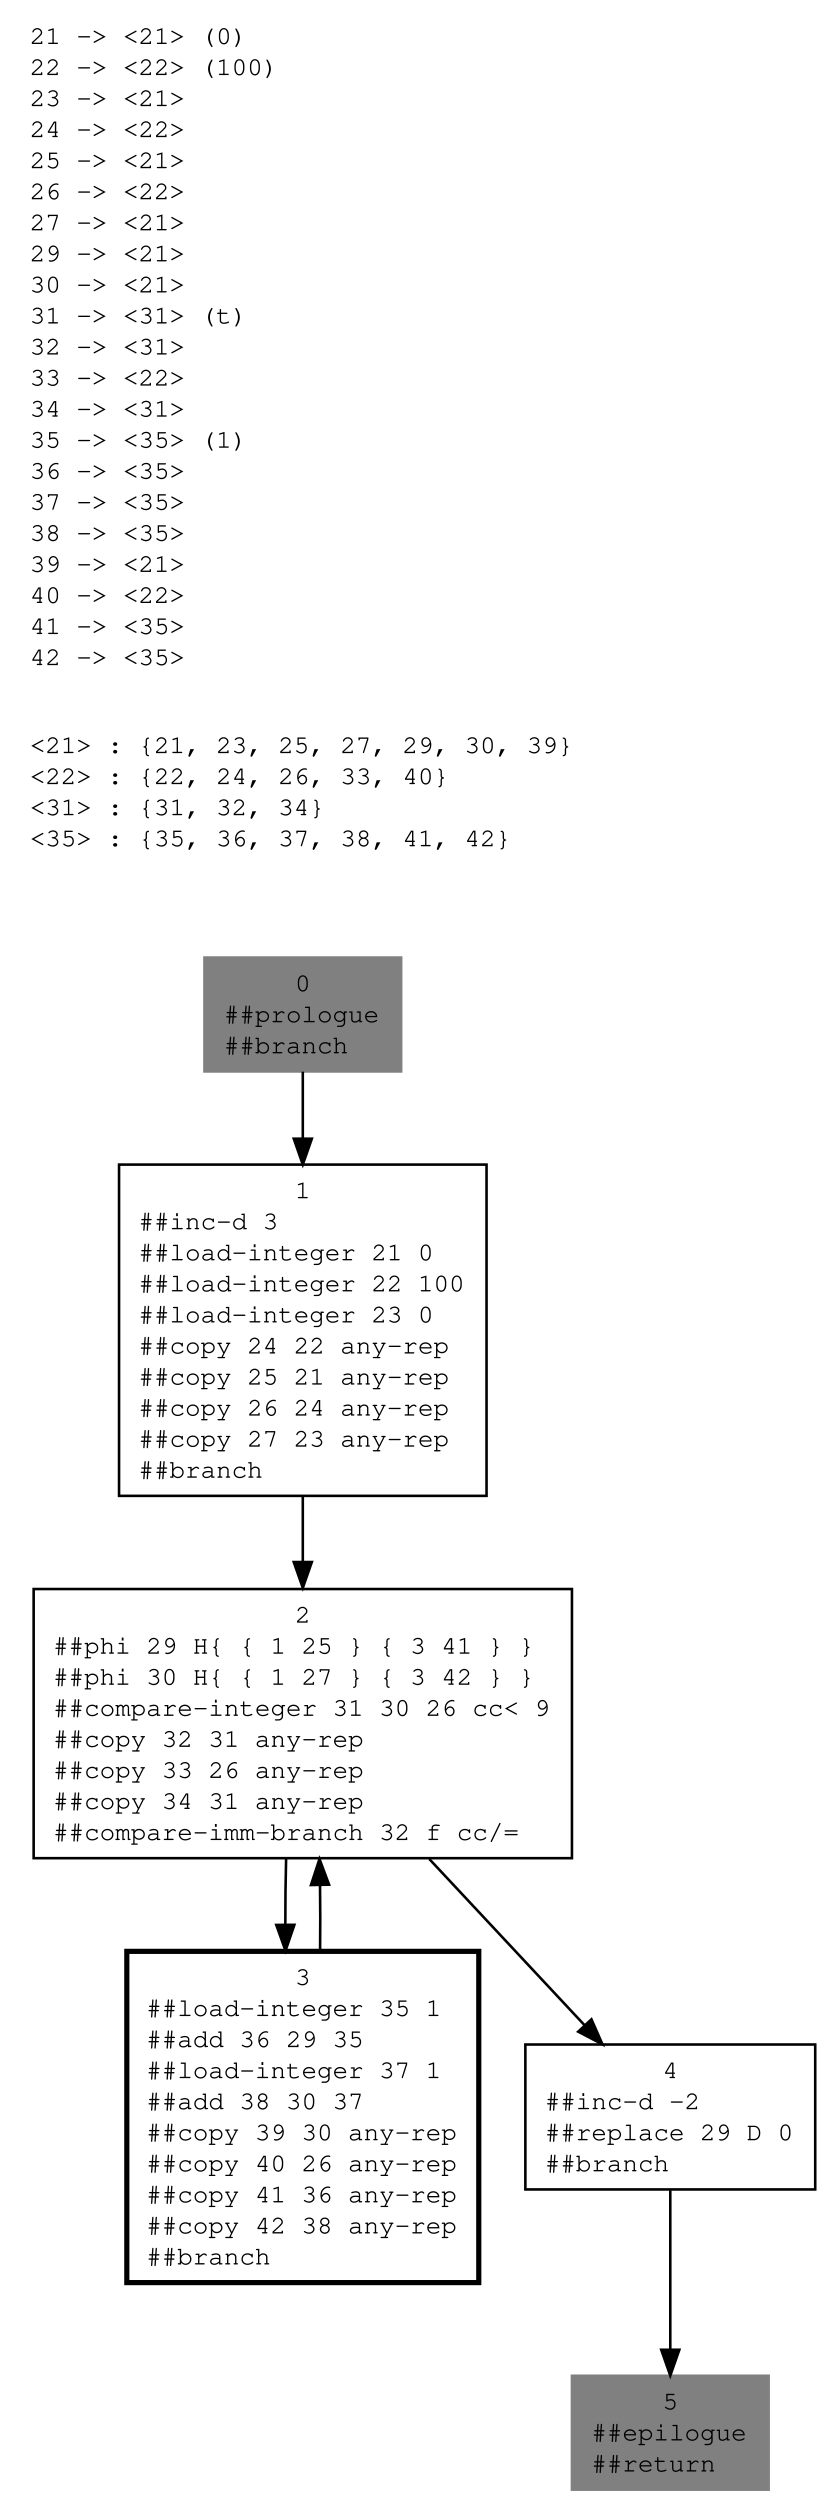
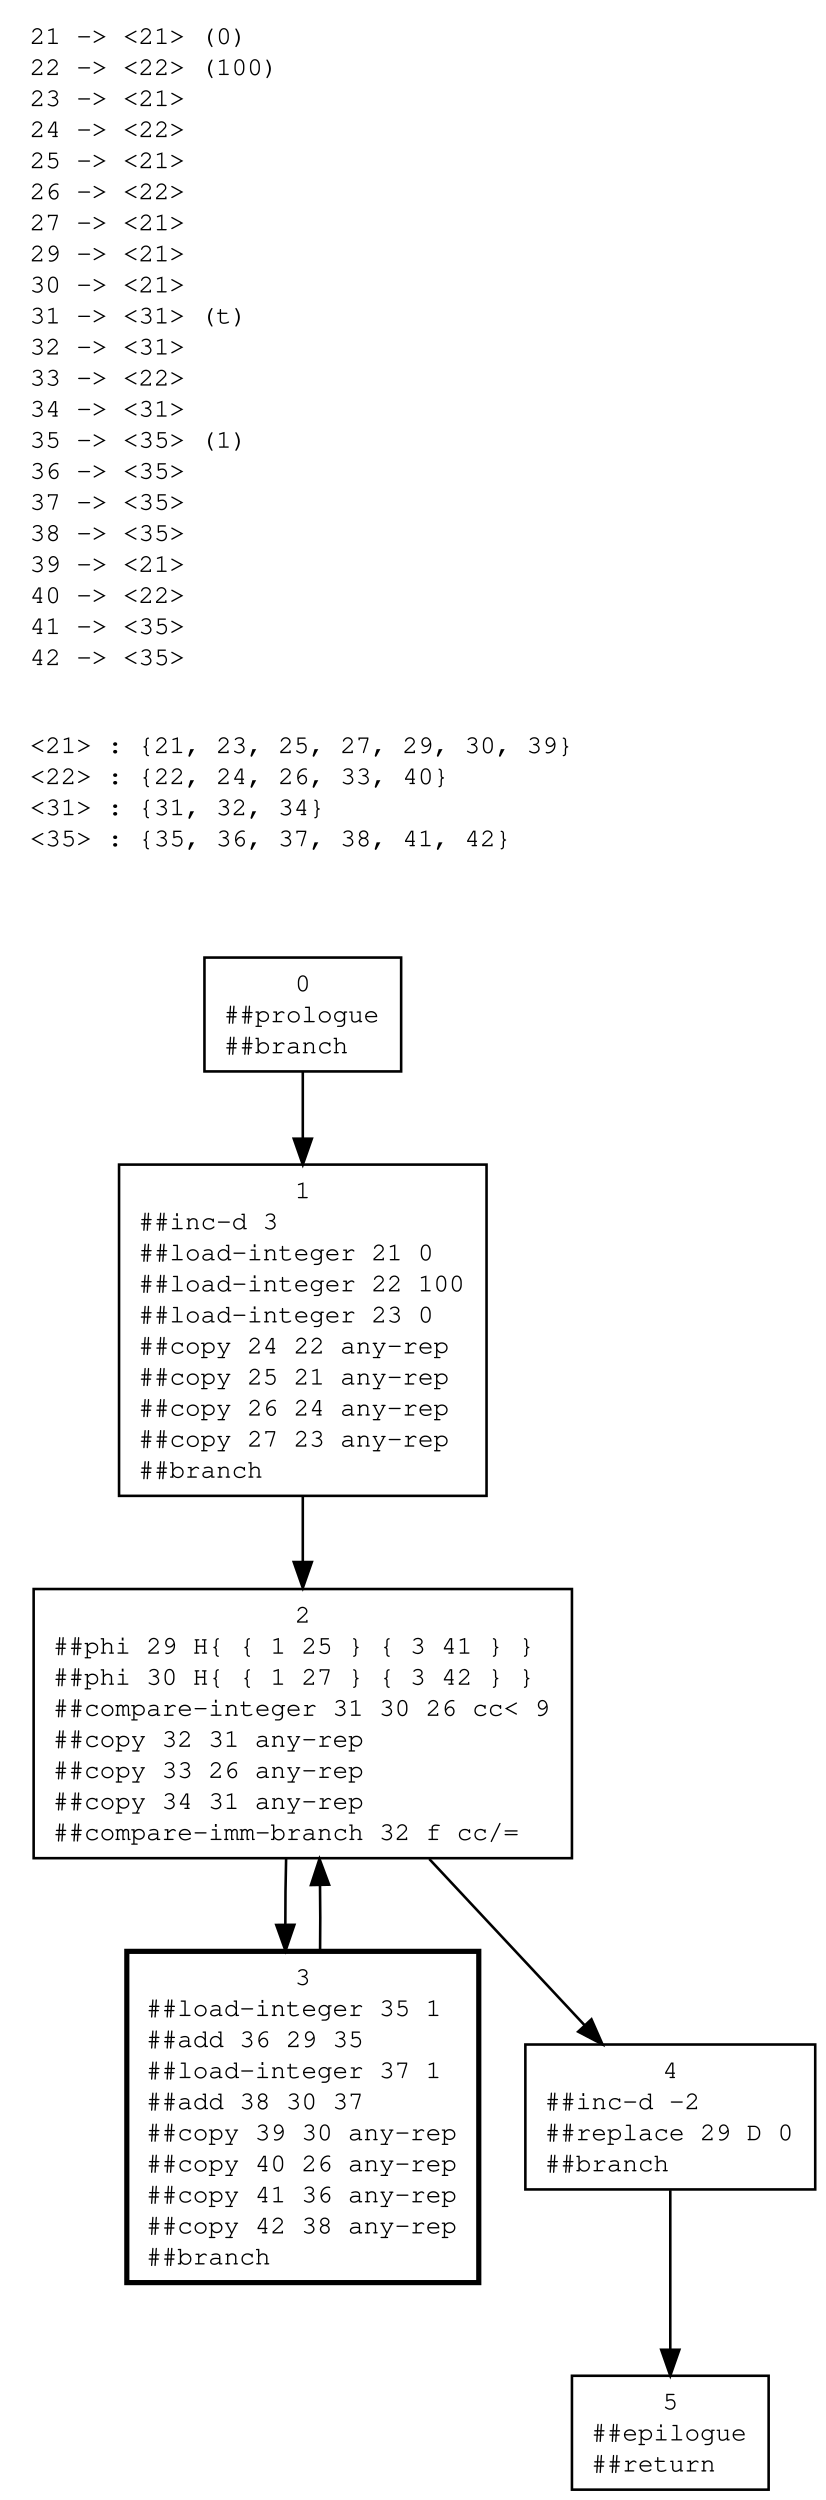
<svg xmlns="http://www.w3.org/2000/svg" width="319pt" height="966pt" viewBox="0.00 0.00 319.00 966.00">
  <g id="graph1" class="graph" transform="scale(1 1) rotate(0) translate(4 962)">
    <polygon fill="white" stroke="white" points="-4,5 -4,-962 316,-962 316,5 -4,5" />
    <g id="node1" class="node">
-       <polygon fill="grey" stroke="grey" points="151,-592 75,-592 75,-548 151,-548 151,-592" />
+       <polygon fill="none" stroke="black" points="151,-592 75,-592 75,-548 151,-548 151,-592" />
      <text text-anchor="middle" x="113" y="-579" font-family="Courier,monospace" font-size="10.00">0</text>
      <text text-anchor="start" x="82.5" y="-567" font-family="Courier,monospace" font-size="10.00">##prologue</text>
      <text text-anchor="start" x="82.5" y="-555" font-family="Courier,monospace" font-size="10.00">##branch</text>
    </g>
    <g id="node2" class="node">
      <polygon fill="none" stroke="black" points="184,-512 42,-512 42,-384 184,-384 184,-512" />
      <text text-anchor="middle" x="113" y="-499" font-family="Courier,monospace" font-size="10.00">1</text>
      <text text-anchor="start" x="49.5" y="-487" font-family="Courier,monospace" font-size="10.00">##inc-d 3</text>
      <text text-anchor="start" x="49.5" y="-475" font-family="Courier,monospace" font-size="10.00">##load-integer 21 0</text>
      <text text-anchor="start" x="49.5" y="-463" font-family="Courier,monospace" font-size="10.00">##load-integer 22 100</text>
      <text text-anchor="start" x="49.5" y="-451" font-family="Courier,monospace" font-size="10.00">##load-integer 23 0</text>
      <text text-anchor="start" x="49.5" y="-439" font-family="Courier,monospace" font-size="10.00">##copy 24 22 any-rep</text>
      <text text-anchor="start" x="49.5" y="-427" font-family="Courier,monospace" font-size="10.00">##copy 25 21 any-rep</text>
      <text text-anchor="start" x="49.5" y="-415" font-family="Courier,monospace" font-size="10.00">##copy 26 24 any-rep</text>
      <text text-anchor="start" x="49.5" y="-403" font-family="Courier,monospace" font-size="10.00">##copy 27 23 any-rep</text>
      <text text-anchor="start" x="49.5" y="-391" font-family="Courier,monospace" font-size="10.00">##branch</text>
    </g>
    <g id="edge1" class="edge">
      <path fill="none" stroke="black" d="M113,-547.907C113,-540.393 113,-531.528 113,-522.232" />
      <polygon fill="black" stroke="black" points="116.5,-522.02 113,-512.02 109.5,-522.02 116.5,-522.02" />
    </g>
    <g id="node3" class="node">
      <polygon fill="none" stroke="black" points="217,-348 9,-348 9,-244 217,-244 217,-348" />
      <text text-anchor="middle" x="113" y="-335" font-family="Courier,monospace" font-size="10.00">2</text>
      <text text-anchor="start" x="16.5" y="-323" font-family="Courier,monospace" font-size="10.00">##phi 29 H{ { 1 25 } { 3 41 } }</text>
      <text text-anchor="start" x="16.5" y="-311" font-family="Courier,monospace" font-size="10.00">##phi 30 H{ { 1 27 } { 3 42 } }</text>
      <text text-anchor="start" x="16.5" y="-299" font-family="Courier,monospace" font-size="10.00">##compare-integer 31 30 26 cc&lt; 9</text>
      <text text-anchor="start" x="16.5" y="-287" font-family="Courier,monospace" font-size="10.00">##copy 32 31 any-rep</text>
      <text text-anchor="start" x="16.5" y="-275" font-family="Courier,monospace" font-size="10.00">##copy 33 26 any-rep</text>
      <text text-anchor="start" x="16.5" y="-263" font-family="Courier,monospace" font-size="10.00">##copy 34 31 any-rep</text>
      <text text-anchor="start" x="16.5" y="-251" font-family="Courier,monospace" font-size="10.00">##compare-imm-branch 32 f cc/=</text>
    </g>
    <g id="edge2" class="edge">
      <path fill="none" stroke="black" d="M113,-383.979C113,-375.557 113,-366.935 113,-358.538" />
      <polygon fill="black" stroke="black" points="116.5,-358.438 113,-348.438 109.5,-358.438 116.5,-358.438" />
    </g>
    <g id="node4" class="node">
      <polygon fill="none" stroke="black" stroke-width="2" points="181,-208 45,-208 45,-80 181,-80 181,-208" />
      <text text-anchor="middle" x="113" y="-195" font-family="Courier,monospace" font-size="10.00">3</text>
      <text text-anchor="start" x="52.5" y="-183" font-family="Courier,monospace" font-size="10.00">##load-integer 35 1</text>
      <text text-anchor="start" x="52.5" y="-171" font-family="Courier,monospace" font-size="10.00">##add 36 29 35</text>
      <text text-anchor="start" x="52.5" y="-159" font-family="Courier,monospace" font-size="10.00">##load-integer 37 1</text>
      <text text-anchor="start" x="52.5" y="-147" font-family="Courier,monospace" font-size="10.00">##add 38 30 37</text>
      <text text-anchor="start" x="52.5" y="-135" font-family="Courier,monospace" font-size="10.00">##copy 39 30 any-rep</text>
      <text text-anchor="start" x="52.5" y="-123" font-family="Courier,monospace" font-size="10.00">##copy 40 26 any-rep</text>
      <text text-anchor="start" x="52.5" y="-111" font-family="Courier,monospace" font-size="10.00">##copy 41 36 any-rep</text>
      <text text-anchor="start" x="52.5" y="-99" font-family="Courier,monospace" font-size="10.00">##copy 42 38 any-rep</text>
      <text text-anchor="start" x="52.5" y="-87" font-family="Courier,monospace" font-size="10.00">##branch</text>
    </g>
    <g id="edge3" class="edge">
      <path fill="none" stroke="black" d="M106.55,-243.69C106.336,-235.481 106.236,-226.862 106.252,-218.273" />
      <polygon fill="black" stroke="black" points="109.752,-218.254 106.322,-208.229 102.752,-218.204 109.752,-218.254" />
    </g>
    <g id="node5" class="node">
      <polygon fill="none" stroke="black" points="311,-172 199,-172 199,-116 311,-116 311,-172" />
      <text text-anchor="middle" x="255" y="-159" font-family="Courier,monospace" font-size="10.00">4</text>
      <text text-anchor="start" x="206.5" y="-147" font-family="Courier,monospace" font-size="10.00">##inc-d -2</text>
      <text text-anchor="start" x="206.5" y="-135" font-family="Courier,monospace" font-size="10.00">##replace 29 D 0</text>
      <text text-anchor="start" x="206.5" y="-123" font-family="Courier,monospace" font-size="10.00">##branch</text>
    </g>
    <g id="edge4" class="edge">
      <path fill="none" stroke="black" d="M161.868,-243.69C181.699,-222.463 204.089,-198.496 221.945,-179.382" />
      <polygon fill="black" stroke="black" points="224.531,-181.742 228.8,-172.045 219.416,-176.963 224.531,-181.742" />
    </g>
    <g id="edge5" class="edge">
      <path fill="none" stroke="black" d="M119.678,-208.229C119.782,-216.636 119.774,-225.24 119.653,-233.615" />
      <polygon fill="black" stroke="black" points="116.152,-233.622 119.45,-243.69 123.151,-233.763 116.152,-233.622" />
    </g>
    <g id="node6" class="node">
-       <polygon fill="grey" stroke="grey" points="293,-44 217,-44 217,-1.42109e-14 293,-0 293,-44" />
+       <polygon fill="none" stroke="black" points="293,-44 217,-44 217,-1.42109e-14 293,-0 293,-44" />
      <text text-anchor="middle" x="255" y="-31" font-family="Courier,monospace" font-size="10.00">5</text>
      <text text-anchor="start" x="224.5" y="-19" font-family="Courier,monospace" font-size="10.00">##epilogue</text>
      <text text-anchor="start" x="224.5" y="-7" font-family="Courier,monospace" font-size="10.00">##return</text>
    </g>
    <g id="edge6" class="edge">
      <path fill="none" stroke="black" d="M255,-115.704C255,-97.293 255,-73.237 255,-54.11" />
      <polygon fill="black" stroke="black" points="258.5,-54.058 255,-44.058 251.5,-54.058 258.5,-54.058" />
    </g>
    <g id="node7" class="node">
      <text text-anchor="start" x="7.5" y="-945" font-family="Courier,monospace" font-size="10.00">21 -&gt; &lt;21&gt; (0)</text>
      <text text-anchor="start" x="7.5" y="-933" font-family="Courier,monospace" font-size="10.00">22 -&gt; &lt;22&gt; (100)</text>
      <text text-anchor="start" x="7.5" y="-921" font-family="Courier,monospace" font-size="10.00">23 -&gt; &lt;21&gt;</text>
      <text text-anchor="start" x="7.5" y="-909" font-family="Courier,monospace" font-size="10.00">24 -&gt; &lt;22&gt;</text>
      <text text-anchor="start" x="7.5" y="-897" font-family="Courier,monospace" font-size="10.00">25 -&gt; &lt;21&gt;</text>
      <text text-anchor="start" x="7.5" y="-885" font-family="Courier,monospace" font-size="10.00">26 -&gt; &lt;22&gt;</text>
      <text text-anchor="start" x="7.5" y="-873" font-family="Courier,monospace" font-size="10.00">27 -&gt; &lt;21&gt;</text>
      <text text-anchor="start" x="7.5" y="-861" font-family="Courier,monospace" font-size="10.00">29 -&gt; &lt;21&gt;</text>
      <text text-anchor="start" x="7.5" y="-849" font-family="Courier,monospace" font-size="10.00">30 -&gt; &lt;21&gt;</text>
      <text text-anchor="start" x="7.5" y="-837" font-family="Courier,monospace" font-size="10.00">31 -&gt; &lt;31&gt; (t)</text>
      <text text-anchor="start" x="7.5" y="-825" font-family="Courier,monospace" font-size="10.00">32 -&gt; &lt;31&gt;</text>
      <text text-anchor="start" x="7.5" y="-813" font-family="Courier,monospace" font-size="10.00">33 -&gt; &lt;22&gt;</text>
      <text text-anchor="start" x="7.5" y="-801" font-family="Courier,monospace" font-size="10.00">34 -&gt; &lt;31&gt;</text>
      <text text-anchor="start" x="7.5" y="-789" font-family="Courier,monospace" font-size="10.00">35 -&gt; &lt;35&gt; (1)</text>
      <text text-anchor="start" x="7.5" y="-777" font-family="Courier,monospace" font-size="10.00">36 -&gt; &lt;35&gt;</text>
      <text text-anchor="start" x="7.5" y="-765" font-family="Courier,monospace" font-size="10.00">37 -&gt; &lt;35&gt;</text>
      <text text-anchor="start" x="7.5" y="-753" font-family="Courier,monospace" font-size="10.00">38 -&gt; &lt;35&gt;</text>
      <text text-anchor="start" x="7.5" y="-741" font-family="Courier,monospace" font-size="10.00">39 -&gt; &lt;21&gt;</text>
      <text text-anchor="start" x="7.5" y="-729" font-family="Courier,monospace" font-size="10.00">40 -&gt; &lt;22&gt;</text>
      <text text-anchor="start" x="7.5" y="-717" font-family="Courier,monospace" font-size="10.00">41 -&gt; &lt;35&gt;</text>
      <text text-anchor="start" x="7.5" y="-705" font-family="Courier,monospace" font-size="10.00">42 -&gt; &lt;35&gt;</text>
      <text text-anchor="start" x="7.5" y="-671" font-family="Courier,monospace" font-size="10.00">&lt;21&gt; : {21, 23, 25, 27, 29, 30, 39}</text>
      <text text-anchor="start" x="7.5" y="-659" font-family="Courier,monospace" font-size="10.00">&lt;22&gt; : {22, 24, 26, 33, 40}</text>
      <text text-anchor="start" x="7.5" y="-647" font-family="Courier,monospace" font-size="10.00">&lt;31&gt; : {31, 32, 34}</text>
      <text text-anchor="start" x="7.5" y="-635" font-family="Courier,monospace" font-size="10.00">&lt;35&gt; : {35, 36, 37, 38, 41, 42}</text>
    </g>
  </g>
</svg>
